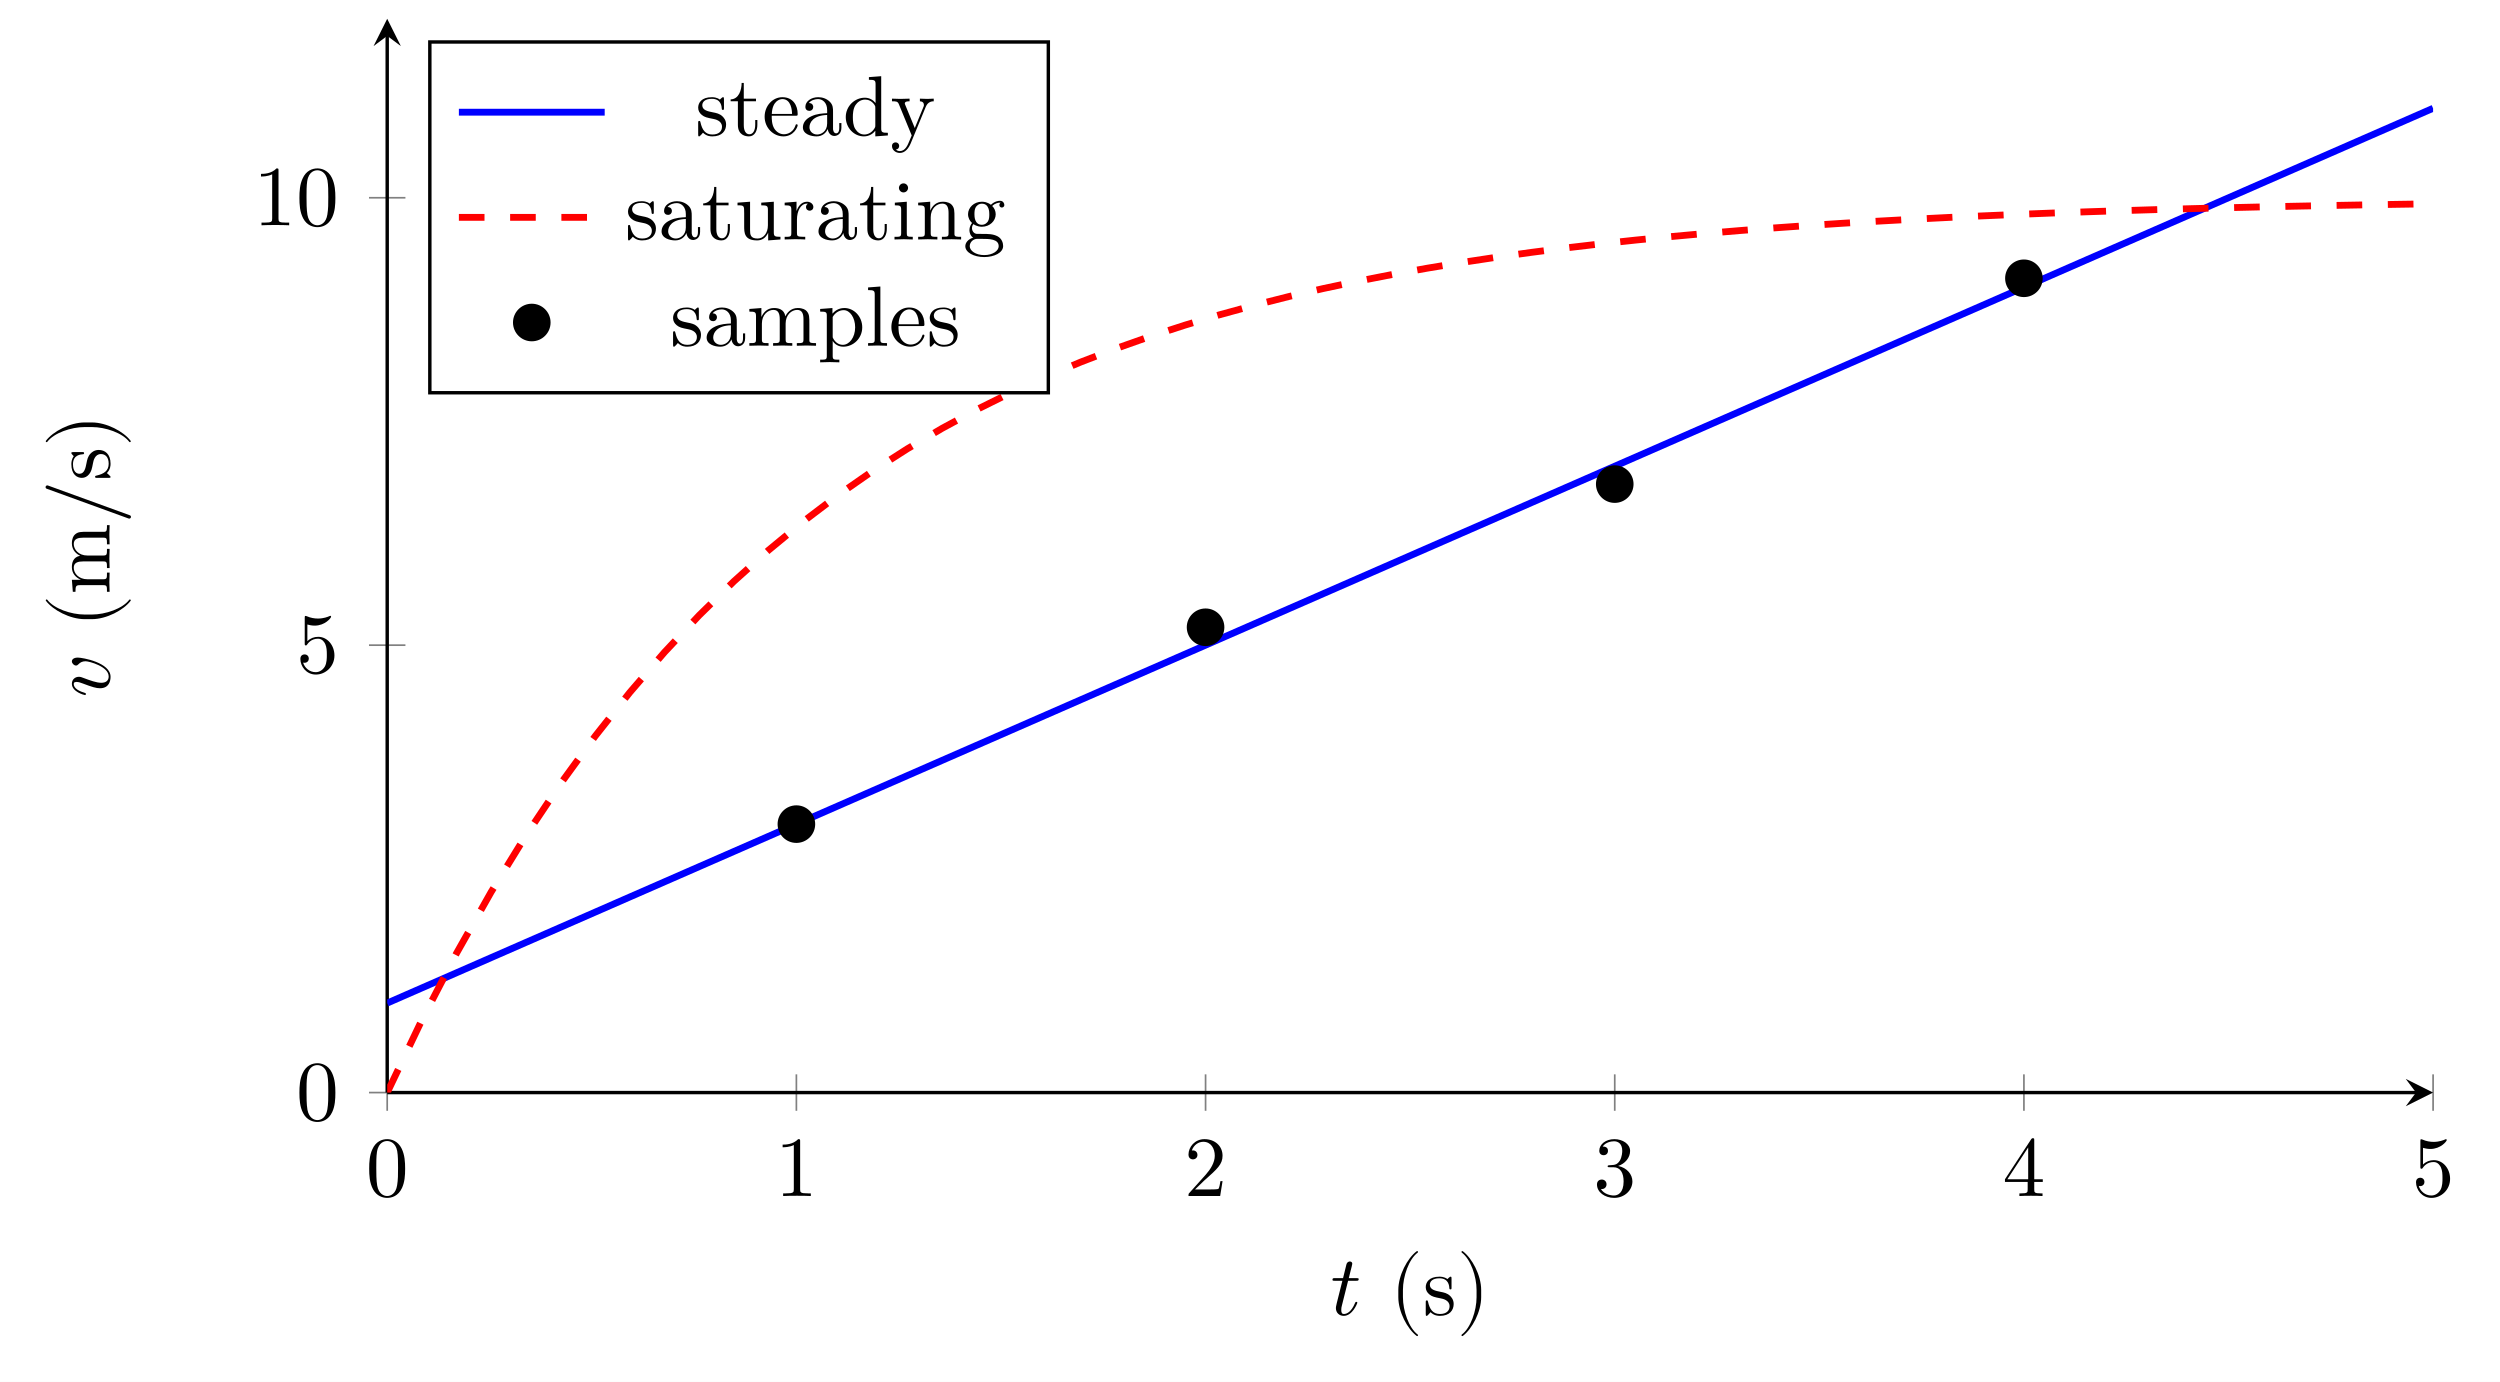
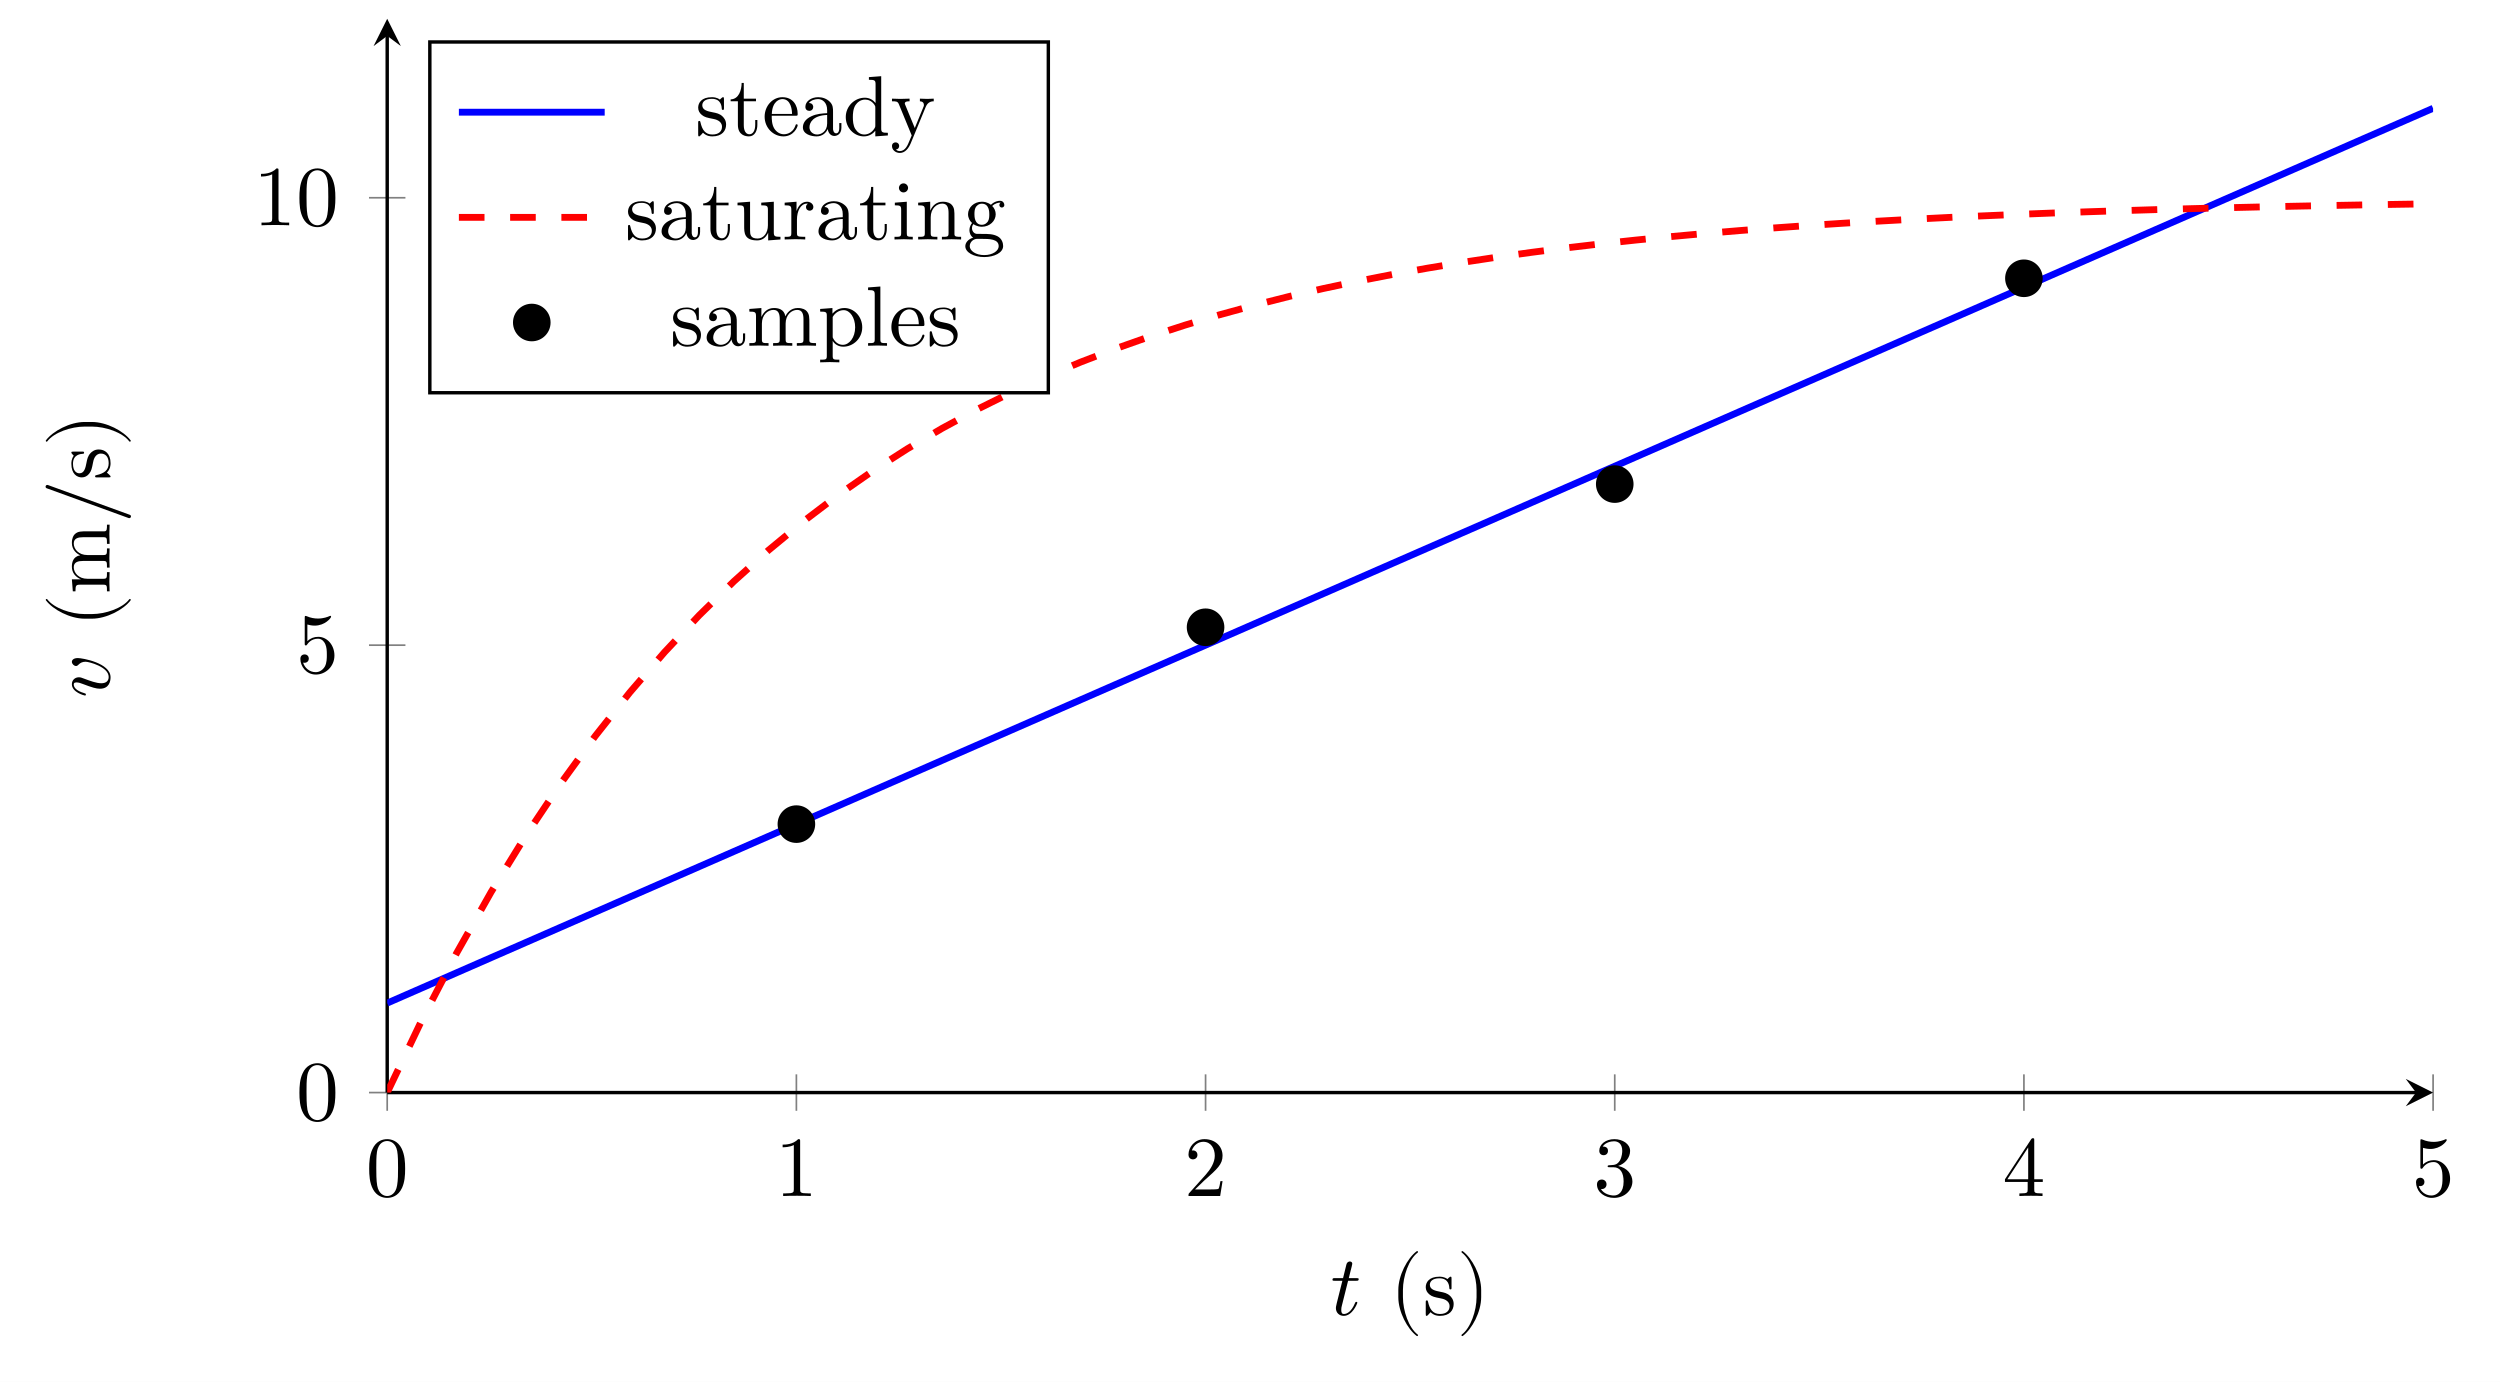
<svg xmlns="http://www.w3.org/2000/svg" viewBox="-1.993 -159.186 291.601 161.179" width="291.601pt" height="161.179pt" role="img" aria-labelledby="tr-title-8dfc2d14" aria-describedby="tr-desc-8dfc2d14">
  <rect x="-1.993" y="-159.186" width="291.601" height="161.179" fill="#ffffff" />
  <defs>
    <clipPath id="tr-c1">
      <path d="M43.171 -31.748 L281.804 -31.748 L281.804 -156.995 L43.171 -156.995 Z" />
    </clipPath>
    <path id="tr-g17" d="M460 320 C460 400 455 480 420 554 C374 650 292 666 250 666 C190 666 117 640 76 547 C44 478 39 400 39 320 C39 245 43 155 84 79 C127 -2 200 -22 249 -22 C303 -22 379 -1 423 94 C455 163 460 241 460 320 Z M377 332 C377 257 377 189 366 125 C351 30 294 0 249 0 C210 0 151 25 133 121 C122 181 122 273 122 332 C122 396 122 462 130 516 C149 635 224 644 249 644 C282 644 348 626 367 527 C377 471 377 395 377 332 Z" />
    <path id="tr-g18" d="M419 0 L419 31 L387 31 C297 31 294 42 294 79 L294 640 C294 664 294 666 271 666 C209 602 121 602 89 602 L89 571 C109 571 168 571 220 597 L220 79 C220 43 217 31 127 31 L95 31 L95 0 C130 3 217 3 257 3 C297 3 384 3 419 0 Z" />
    <path id="tr-g19" d="M449 174 L424 174 C419 144 412 100 402 85 C395 77 329 77 307 77 L127 77 L233 180 C389 318 449 372 449 472 C449 586 359 666 237 666 C124 666 50 574 50 485 C50 429 100 429 103 429 C120 429 155 441 155 482 C155 508 137 534 102 534 C94 534 92 534 89 533 C112 598 166 635 224 635 C315 635 358 554 358 472 C358 392 308 313 253 251 L61 37 C50 26 50 24 50 0 L421 0 Z" />
    <path id="tr-g20" d="M457 171 C457 253 394 331 290 352 C372 379 430 449 430 528 C430 610 342 666 246 666 C145 666 69 606 69 530 C69 497 91 478 120 478 C151 478 171 500 171 529 C171 579 124 579 109 579 C140 628 206 641 242 641 C283 641 338 619 338 529 C338 517 336 459 310 415 C280 367 246 364 221 363 C213 362 189 360 182 360 C174 359 167 358 167 348 C167 337 174 337 191 337 L235 337 C317 337 354 269 354 171 C354 35 285 6 241 6 C198 6 123 23 88 82 C123 77 154 99 154 137 C154 173 127 193 98 193 C74 193 42 179 42 135 C42 44 135 -22 244 -22 C366 -22 457 69 457 171 Z" />
    <path id="tr-g21" d="M471 165 L471 196 L371 196 L371 651 C371 671 371 677 355 677 C346 677 343 677 335 665 L28 196 L28 165 L294 165 L294 78 C294 42 292 31 218 31 L197 31 L197 0 C238 3 290 3 332 3 C374 3 427 3 468 0 L468 31 L447 31 C373 31 371 42 371 78 L371 165 Z M300 196 L56 196 L300 569 Z" />
    <path id="tr-g22" d="M449 201 C449 320 367 420 259 420 C211 420 168 404 132 369 L132 564 C152 558 185 551 217 551 C340 551 410 642 410 655 C410 661 407 666 400 666 C400 666 397 666 392 663 C372 654 323 634 256 634 C216 634 170 641 123 662 C115 665 111 665 111 665 C101 665 101 657 101 641 L101 345 C101 327 101 319 115 319 C122 319 124 322 128 328 C139 344 176 398 257 398 C309 398 334 352 342 334 C358 297 360 258 360 208 C360 173 360 113 336 71 C312 32 275 6 229 6 C156 6 99 59 82 118 C85 117 88 116 99 116 C132 116 149 141 149 165 C149 189 132 214 99 214 C85 214 50 207 50 161 C50 75 119 -22 231 -22 C347 -22 449 74 449 201 Z" />
    <path id="tr-g1315" d="M330 420 C330 431 320 431 302 431 L214 431 C250 573 255 593 255 599 C255 616 243 626 226 626 C223 626 195 625 186 590 L147 431 L53 431 C33 431 23 431 23 412 C23 400 31 400 51 400 L139 400 C67 116 63 99 63 81 C63 27 101 -11 155 -11 C257 -11 314 135 314 143 C314 153 306 153 302 153 C293 153 292 150 287 139 C244 35 191 11 157 11 C136 11 126 24 126 57 C126 81 128 88 132 105 L206 400 L300 400 C320 400 330 400 330 420 Z" />
    <path id="tr-g9" d="M332 -238 C332 -235 330 -232 328 -230 C224 -152 155 48 155 208 L155 292 C155 452 224 652 328 730 C330 732 332 735 332 738 C332 743 327 748 322 748 C320 748 318 747 316 746 C206 663 101 463 101 292 L101 208 C101 37 206 -163 316 -246 C318 -247 320 -248 322 -248 C327 -248 332 -243 332 -238 Z" />
    <path id="tr-g84" d="M360 128 C360 181 330 211 318 223 C285 255 246 263 204 271 C148 282 81 295 81 353 C81 388 107 429 193 429 C303 429 308 339 310 308 C311 299 322 299 322 299 C335 299 335 304 335 323 L335 424 C335 441 335 448 324 448 C319 448 317 448 304 436 C301 432 291 423 287 420 C249 448 208 448 193 448 C71 448 33 381 33 325 C33 290 49 262 76 240 C108 214 136 208 208 194 C230 190 312 174 312 102 C312 51 277 11 199 11 C115 11 79 68 60 153 C57 166 56 170 46 170 C33 170 33 163 33 145 L33 13 C33 -4 33 -11 44 -11 C49 -11 50 -10 69 9 C71 11 71 13 89 32 C133 -10 178 -11 199 -11 C314 -11 360 56 360 128 Z" />
    <path id="tr-g10" d="M288 208 L288 292 C288 463 183 663 73 746 C71 747 69 748 67 748 C62 748 57 743 57 738 C57 735 59 732 61 730 C165 652 234 452 234 292 L234 208 C234 48 165 -152 61 -230 C59 -232 57 -235 57 -238 C57 -243 62 -248 67 -248 C69 -248 71 -247 73 -246 C183 -163 288 37 288 208 Z" />
    <path id="tr-g1317" d="M468 372 C468 426 442 442 424 442 C399 442 375 416 375 394 C375 381 380 375 391 364 C412 344 425 318 425 282 C425 240 364 11 247 11 C196 11 173 46 173 98 C173 154 200 227 231 310 C238 327 243 341 243 360 C243 405 211 442 161 442 C67 442 29 297 29 288 C29 278 41 278 41 278 C51 278 52 280 57 296 C86 397 129 420 158 420 C166 420 183 420 183 388 C183 363 173 336 166 318 C122 202 109 156 109 113 C109 5 197 -11 243 -11 C411 -11 468 320 468 372 Z" />
    <path id="tr-g78" d="M813 0 L813 31 C761 31 736 31 735 61 L735 252 C735 338 735 369 704 405 C690 422 657 442 599 442 C515 442 471 382 454 344 C440 431 366 442 321 442 C248 442 201 399 173 337 L173 442 L32 431 L32 400 C102 400 110 393 110 344 L110 76 C110 31 99 31 32 31 L32 0 L145 3 L257 0 L257 31 C190 31 179 31 179 76 L179 260 C179 364 250 420 314 420 C377 420 388 366 388 309 L388 76 C388 31 377 31 310 31 L310 0 L423 3 L535 0 L535 31 C468 31 457 31 457 76 L457 260 C457 364 528 420 592 420 C655 420 666 366 666 309 L666 76 C666 31 655 31 588 31 L588 0 L701 3 Z" />
    <path id="tr-g16" d="M445 730 C445 741 436 750 425 750 C416 750 409 745 406 737 L57 -223 C56 -225 56 -228 56 -230 C56 -241 65 -250 76 -250 C85 -250 92 -245 95 -237 L444 723 C445 725 445 728 445 730 Z" />
    <path id="tr-g85" d="M332 124 L332 181 L307 181 L307 126 C307 52 277 14 240 14 C173 14 173 105 173 122 L173 400 L316 400 L316 431 L173 431 L173 615 L148 615 C147 533 117 426 19 422 L19 400 L104 400 L104 124 C104 1 197 -11 233 -11 C304 -11 332 60 332 124 Z" />
    <path id="tr-g70" d="M415 119 C415 129 407 131 402 131 C393 131 391 125 389 117 C354 14 264 14 254 14 C204 14 164 44 141 81 C111 129 111 195 111 231 L390 231 C412 231 415 231 415 252 C415 351 361 448 236 448 C120 448 28 345 28 220 C28 86 133 -11 248 -11 C370 -11 415 100 415 119 Z M349 252 L112 252 C118 401 202 426 236 426 C339 426 349 291 349 252 Z" />
    <path id="tr-g66" d="M483 89 L483 145 L458 145 L458 89 C458 31 433 25 422 25 C389 25 385 70 385 75 L385 275 C385 317 385 356 349 393 C310 432 260 448 212 448 C130 448 61 401 61 335 C61 305 81 288 107 288 C135 288 153 308 153 334 C153 346 148 379 102 380 C129 415 178 426 210 426 C259 426 316 387 316 298 L316 261 C265 258 195 255 132 225 C57 191 32 139 32 95 C32 14 129 -11 192 -11 C258 -11 304 29 323 76 C327 36 354 -6 401 -6 C422 -6 483 8 483 89 Z M316 140 C316 45 244 11 199 11 C150 11 109 46 109 96 C109 151 151 234 316 240 Z" />
    <path id="tr-g69" d="M527 0 L527 31 C457 31 449 38 449 87 L449 694 L305 683 L305 652 C375 652 383 645 383 596 L383 380 C354 416 311 442 257 442 C139 442 34 344 34 215 C34 88 132 -11 246 -11 C310 -11 355 23 380 55 L380 -11 Z M380 118 C380 100 380 98 369 81 C339 33 294 11 251 11 C206 11 170 37 146 75 C120 116 117 173 117 214 C117 251 119 311 148 356 C169 387 207 420 261 420 C296 420 338 405 369 360 C380 343 380 341 380 323 Z" />
    <path id="tr-g90" d="M508 400 L508 431 C485 429 456 428 433 428 L346 431 L346 400 C377 399 393 382 393 357 C393 347 392 345 387 333 L286 87 L175 356 C171 366 169 370 169 374 C169 400 206 400 225 400 L225 431 L116 428 C89 428 49 429 19 431 L19 400 C67 400 86 400 100 365 L250 0 L225 -59 C203 -114 175 -183 111 -183 C106 -183 83 -183 64 -165 C95 -161 103 -139 103 -123 C103 -97 84 -81 61 -81 C41 -81 19 -94 19 -124 C19 -169 61 -205 111 -205 C174 -205 215 -148 239 -91 L415 336 C441 399 492 400 508 400 Z" />
    <path id="tr-g86" d="M535 0 L535 31 C465 31 457 38 457 87 L457 442 L310 431 L310 400 C380 400 388 393 388 344 L388 166 C388 79 340 11 267 11 C183 11 179 58 179 110 L179 442 L32 431 L32 400 C110 400 110 397 110 308 L110 158 C110 80 110 -11 262 -11 C318 -11 362 17 391 79 L391 -11 Z" />
    <path id="tr-g83" d="M364 381 C364 413 333 442 290 442 C217 442 181 375 167 332 L167 442 L28 431 L28 400 C98 400 106 393 106 344 L106 76 C106 31 95 31 28 31 L28 0 L142 3 C182 3 229 3 269 0 L269 31 L248 31 C174 31 172 42 172 78 L172 232 C172 331 214 420 290 420 C297 420 299 420 301 419 C298 418 278 406 278 380 C278 352 299 337 321 337 C339 337 364 349 364 381 Z" />
    <path id="tr-g74" d="M247 0 L247 31 C181 31 177 36 177 75 L177 442 L37 431 L37 400 C102 400 111 394 111 345 L111 76 C111 31 100 31 33 31 L33 0 L143 3 C178 3 213 1 247 0 Z M192 604 C192 631 169 657 139 657 C105 657 85 629 85 604 C85 577 108 551 138 551 C172 551 192 579 192 604 Z" />
    <path id="tr-g79" d="M535 0 L535 31 C483 31 458 31 457 61 L457 252 C457 338 457 369 426 405 C412 422 379 442 321 442 C248 442 201 399 173 337 L173 442 L32 431 L32 400 C102 400 110 393 110 344 L110 76 C110 31 99 31 32 31 L32 0 L145 3 L257 0 L257 31 C190 31 179 31 179 76 L179 260 C179 364 250 420 314 420 C377 420 388 366 388 309 L388 76 C388 31 377 31 310 31 L310 0 L423 3 Z" />
    <path id="tr-g72" d="M485 404 C485 421 473 453 434 453 C414 453 370 447 328 406 C286 439 244 442 222 442 C129 442 60 373 60 296 C60 252 82 214 107 193 C94 178 76 145 76 110 C76 79 89 41 120 21 C60 4 28 -39 28 -79 C28 -151 127 -206 249 -206 C367 -206 471 -155 471 -77 C471 -42 457 9 406 37 C353 65 295 65 234 65 C209 65 166 65 159 66 C127 70 106 101 106 133 C106 137 106 160 123 180 C162 152 203 149 222 149 C315 149 384 218 384 295 C384 332 368 369 343 392 C379 426 415 431 433 431 C433 431 440 431 443 430 C432 426 427 415 427 403 C427 386 440 374 456 374 C466 374 485 381 485 404 Z M309 296 C309 269 308 237 293 212 C285 200 262 172 222 172 C135 172 135 272 135 295 C135 322 136 354 151 379 C159 391 182 419 222 419 C309 419 309 319 309 296 Z M419 -79 C419 -133 348 -183 250 -183 C149 -183 80 -132 80 -79 C80 -33 118 4 162 7 L221 7 C307 7 419 7 419 -79 Z" />
    <path id="tr-g81" d="M521 216 C521 343 424 442 312 442 C234 442 192 398 172 376 L172 442 L28 431 L28 400 C99 400 106 394 106 350 L106 -118 C106 -163 95 -163 28 -163 L28 -194 L140 -191 L253 -194 L253 -163 C186 -163 175 -163 175 -118 L175 50 L175 59 C180 43 222 -11 298 -11 C417 -11 521 87 521 216 Z M438 216 C438 95 368 11 294 11 C254 11 216 31 189 72 C175 93 175 94 175 114 L175 337 C204 388 253 417 304 417 C377 417 438 329 438 216 Z" />
    <path id="tr-g77" d="M255 0 L255 31 C188 31 177 31 177 76 L177 694 L33 683 L33 652 C103 652 111 645 111 596 L111 76 C111 31 100 31 33 31 L33 0 L144 3 Z" />
  </defs>
  <path d="M43.171 -29.622 L43.171 -33.874 M90.898 -29.622 L90.898 -33.874 M138.625 -29.622 L138.625 -33.874 M186.351 -29.622 L186.351 -33.874 M234.078 -29.622 L234.078 -33.874 M281.804 -29.622 L281.804 -33.874" fill="none" stroke="#808080" stroke-width="0.199" stroke-miterlimit="10" />
  <path d="M41.046 -31.748 L45.297 -31.748 M41.046 -83.934 L45.297 -83.934 M41.046 -136.12 L45.297 -136.12" fill="none" stroke="#808080" stroke-width="0.199" stroke-miterlimit="10" />
  <path d="M43.171 -31.748 L279.812 -31.748" fill="none" stroke="#000000" stroke-width="0.399" stroke-miterlimit="10" />
  <path d="M281.804 -31.748 L278.616 -33.342 L279.812 -31.748 L278.616 -30.154" fill="#000000" />
  <path d="M43.171 -31.748 L43.171 -155.002" fill="none" stroke="#000000" stroke-width="0.399" stroke-miterlimit="10" />
  <path d="M43.171 -156.995 L41.577 -153.807 L43.171 -155.002 L44.766 -153.807" fill="#000000" />
  <g transform="translate(40.681 -19.682)" fill="#000000" color="#000000">
    <use href="#tr-g17" transform="translate(0 0) scale(0.00996 -0.00996)" />
  </g>
  <g transform="translate(88.407 -19.682)" fill="#000000" color="#000000">
    <use href="#tr-g18" transform="translate(0 0) scale(0.00996 -0.00996)" />
  </g>
  <g transform="translate(136.134 -19.682)" fill="#000000" color="#000000">
    <use href="#tr-g19" transform="translate(0 0) scale(0.00996 -0.00996)" />
  </g>
  <g transform="translate(183.86 -19.682)" fill="#000000" color="#000000">
    <use href="#tr-g20" transform="translate(0 0) scale(0.00996 -0.00996)" />
  </g>
  <g transform="translate(231.587 -19.682)" fill="#000000" color="#000000">
    <use href="#tr-g21" transform="translate(0 0) scale(0.00996 -0.00996)" />
  </g>
  <g transform="translate(279.314 -19.682)" fill="#000000" color="#000000">
    <use href="#tr-g22" transform="translate(0 0) scale(0.00996 -0.00996)" />
  </g>
  <g transform="translate(32.544 -28.538)" fill="#000000" color="#000000">
    <use href="#tr-g17" transform="translate(0 0) scale(0.00996 -0.00996)" />
  </g>
  <g transform="translate(32.544 -80.724)" fill="#000000" color="#000000">
    <use href="#tr-g22" transform="translate(0 0) scale(0.00996 -0.00996)" />
  </g>
  <g transform="translate(27.563 -132.91)" fill="#000000" color="#000000">
    <use href="#tr-g18" transform="translate(0 0) scale(0.00996 -0.00996)" />
    <use href="#tr-g17" transform="translate(4.981 0) scale(0.00996 -0.00996)" />
  </g>
  <g clip-path="url(#tr-c1)">
    <path d="M43.171 -42.185 L47.216 -43.954 L51.261 -45.723 L55.305 -47.492 L59.35 -49.261 L63.394 -51.03 L67.439 -52.799 L71.483 -54.568 L75.528 -56.337 L79.572 -58.106 L83.617 -59.875 L87.661 -61.644 L91.706 -63.413 L95.75 -65.182 L99.795 -66.951 L103.84 -68.72 L107.884 -70.489 L111.929 -72.258 L115.973 -74.027 L120.018 -75.796 L124.062 -77.565 L128.107 -79.334 L132.151 -81.103 L136.196 -82.872 L140.24 -84.641 L144.285 -86.41 L148.329 -88.179 L152.374 -89.948 L156.419 -91.717 L160.463 -93.486 L164.508 -95.255 L168.552 -97.024 L172.597 -98.792 L176.641 -100.561 L180.686 -102.33 L184.73 -104.099 L188.775 -105.868 L192.819 -107.637 L196.864 -109.406 L200.908 -111.175 L204.953 -112.944 L208.997 -114.713 L213.042 -116.482 L217.087 -118.251 L221.131 -120.02 L225.176 -121.789 L229.22 -123.558 L233.265 -125.327 L237.309 -127.096 L241.354 -128.865 L245.398 -130.634 L249.443 -132.403 L253.487 -134.172 L257.532 -135.941 L261.576 -137.71 L265.621 -139.479 L269.666 -141.248 L273.71 -143.017 L277.755 -144.786 L281.799 -146.555" fill="none" stroke="#0000ff" stroke-width="0.797" stroke-miterlimit="10" />
    <path d="M43.171 -31.748 L47.216 -40.211 L51.261 -48.009 L55.305 -55.161 L59.35 -61.738 L63.394 -67.782 L67.439 -73.337 L71.483 -78.441 L75.528 -83.128 L79.572 -87.43 L83.617 -91.386 L87.661 -95.02 L91.706 -98.359 L95.75 -101.43 L99.795 -104.248 L103.84 -106.837 L107.884 -109.218 L111.929 -111.409 L115.973 -113.415 L120.018 -115.262 L124.062 -116.953 L128.107 -118.509 L132.151 -119.939 L136.196 -121.254 L140.24 -122.465 L144.285 -123.572 L148.329 -124.596 L152.374 -125.536 L156.419 -126.391 L160.463 -127.182 L164.508 -127.908 L168.552 -128.575 L172.597 -129.188 L176.641 -129.751 L180.686 -130.269 L184.73 -130.744 L188.775 -131.181 L192.819 -131.582 L196.864 -131.951 L200.908 -132.29 L204.953 -132.601 L208.997 -132.887 L213.042 -133.15 L217.087 -133.391 L221.131 -133.613 L225.176 -133.817 L229.22 -134.004 L233.265 -134.176 L237.309 -134.334 L241.354 -134.479 L245.398 -134.612 L249.443 -134.735 L253.487 -134.847 L257.532 -134.951 L261.576 -135.046 L265.621 -135.133 L269.666 -135.213 L273.71 -135.287 L277.755 -135.355 L281.799 -135.417" fill="none" stroke="#ff0000" stroke-width="0.797" stroke-dasharray="2.989 2.989" stroke-miterlimit="10" />
  </g>
  <path d="M92.891 -63.059 C92.891 -64.16 91.998 -65.052 90.898 -65.052 C89.798 -65.052 88.905 -64.16 88.905 -63.059 C88.905 -61.959 89.798 -61.067 90.898 -61.067 C91.998 -61.067 92.891 -61.959 92.891 -63.059 Z" fill="#000000" stroke="#000000" stroke-width="0.399" stroke-miterlimit="10" />
  <path d="M140.617 -86.021 C140.617 -87.122 139.725 -88.014 138.625 -88.014 C137.524 -88.014 136.632 -87.122 136.632 -86.021 C136.632 -84.921 137.524 -84.029 138.625 -84.029 C139.725 -84.029 140.617 -84.921 140.617 -86.021 Z" fill="#000000" stroke="#000000" stroke-width="0.399" stroke-miterlimit="10" />
  <path d="M188.344 -102.721 C188.344 -103.821 187.452 -104.713 186.351 -104.713 C185.251 -104.713 184.359 -103.821 184.359 -102.721 C184.359 -101.62 185.251 -100.728 186.351 -100.728 C187.452 -100.728 188.344 -101.62 188.344 -102.721 Z" fill="#000000" stroke="#000000" stroke-width="0.399" stroke-miterlimit="10" />
  <path d="M236.07 -126.727 C236.07 -127.827 235.178 -128.719 234.078 -128.719 C232.977 -128.719 232.085 -127.827 232.085 -126.727 C232.085 -125.626 232.977 -124.734 234.078 -124.734 C235.178 -124.734 236.07 -125.626 236.07 -126.727 Z" fill="#000000" stroke="#000000" stroke-width="0.399" stroke-miterlimit="10" />
  <g transform="translate(153.198 -5.812)" fill="#000000" color="#000000">
    <use href="#tr-g1315" transform="translate(0 0) scale(0.00996 -0.00996)" />
    <use href="#tr-g9" transform="translate(6.904 0) scale(0.00996 -0.00996)" />
    <use href="#tr-g84" transform="translate(10.78 0) scale(0.00996 -0.00996)" />
    <use href="#tr-g10" transform="translate(14.705 0) scale(0.00996 -0.00996)" />
  </g>
-   <g transform="matrix(0 -1 1 0 10.793 -77.823)" fill="#000000" color="#000000">
+   <g transform="matrix(0 -1 1 0 10.793 -77.768)" fill="#000000" color="#000000">
    <use href="#tr-g1317" transform="translate(0 0) scale(0.00996 -0.00996)" />
-     <use href="#tr-g9" transform="translate(8.139 0) scale(0.00996 -0.00996)" />
-     <use href="#tr-g78" transform="translate(12.015 0) scale(0.00996 -0.00996)" />
-     <use href="#tr-g16" transform="translate(20.314 0) scale(0.00996 -0.00996)" />
-     <use href="#tr-g84" transform="translate(25.295 0) scale(0.00996 -0.00996)" />
-     <use href="#tr-g10" transform="translate(29.22 0) scale(0.00996 -0.00996)" />
+     <use href="#tr-g9" transform="translate(8.249 0) scale(0.00996 -0.00996)" />
+     <use href="#tr-g78" transform="translate(12.125 0) scale(0.00996 -0.00996)" />
+     <use href="#tr-g16" transform="translate(20.423 0) scale(0.00996 -0.00996)" />
+     <use href="#tr-g84" transform="translate(25.405 0) scale(0.00996 -0.00996)" />
+     <use href="#tr-g10" transform="translate(29.33 0) scale(0.00996 -0.00996)" />
  </g>
  <path d="M48.143 -113.376 L120.285 -113.376 L120.285 -154.29 L48.143 -154.29 Z" fill="#ffffff" stroke="#000000" stroke-width="0.399" stroke-miterlimit="10" />
  <path d="M51.531 -146.099 L60.035 -146.099 L68.539 -146.099" fill="none" stroke="#0000ff" stroke-width="0.797" stroke-miterlimit="10" />
  <g transform="translate(79.114 -143.387)" fill="#000000" color="#000000">
    <use href="#tr-g84" transform="translate(0 0) scale(0.00996 -0.00996)" />
    <use href="#tr-g85" transform="translate(3.925 0) scale(0.00996 -0.00996)" />
    <use href="#tr-g70" transform="translate(7.801 0) scale(0.00996 -0.00996)" />
    <use href="#tr-g66" transform="translate(12.224 0) scale(0.00996 -0.00996)" />
    <use href="#tr-g69" transform="translate(17.205 0) scale(0.00996 -0.00996)" />
    <use href="#tr-g90" transform="translate(22.745 0) scale(0.00996 -0.00996)" />
  </g>
  <path d="M51.531 -133.833 L60.035 -133.833 L68.539 -133.833" fill="none" stroke="#ff0000" stroke-width="0.797" stroke-dasharray="2.989 2.989" stroke-miterlimit="10" />
  <g transform="translate(70.93 -131.254)" fill="#000000" color="#000000">
    <use href="#tr-g84" transform="translate(0 0) scale(0.00996 -0.00996)" />
    <use href="#tr-g66" transform="translate(3.925 0) scale(0.00996 -0.00996)" />
    <use href="#tr-g85" transform="translate(8.907 0) scale(0.00996 -0.00996)" />
    <use href="#tr-g86" transform="translate(12.782 0) scale(0.00996 -0.00996)" />
    <use href="#tr-g83" transform="translate(18.321 0) scale(0.00996 -0.00996)" />
    <use href="#tr-g66" transform="translate(22.227 0) scale(0.00996 -0.00996)" />
    <use href="#tr-g85" transform="translate(27.208 0) scale(0.00996 -0.00996)" />
    <use href="#tr-g74" transform="translate(31.083 0) scale(0.00996 -0.00996)" />
    <use href="#tr-g79" transform="translate(33.853 0) scale(0.00996 -0.00996)" />
    <use href="#tr-g72" transform="translate(39.392 0) scale(0.00996 -0.00996)" />
  </g>
  <path d="M62.027 -121.568 C62.027 -122.668 61.135 -123.56 60.035 -123.56 C58.934 -123.56 58.042 -122.668 58.042 -121.568 C58.042 -120.467 58.934 -119.575 60.035 -119.575 C61.135 -119.575 62.027 -120.467 62.027 -121.568 Z" fill="#000000" stroke="#000000" stroke-width="0.399" stroke-miterlimit="10" />
  <g transform="translate(76.185 -118.856)" fill="#000000" color="#000000">
    <use href="#tr-g84" transform="translate(0 0) scale(0.00996 -0.00996)" />
    <use href="#tr-g66" transform="translate(3.925 0) scale(0.00996 -0.00996)" />
    <use href="#tr-g78" transform="translate(8.907 0) scale(0.00996 -0.00996)" />
    <use href="#tr-g81" transform="translate(17.205 0) scale(0.00996 -0.00996)" />
    <use href="#tr-g77" transform="translate(22.745 0) scale(0.00996 -0.00996)" />
    <use href="#tr-g70" transform="translate(25.514 0) scale(0.00996 -0.00996)" />
    <use href="#tr-g84" transform="translate(29.938 0) scale(0.00996 -0.00996)" />
  </g>
</svg>
